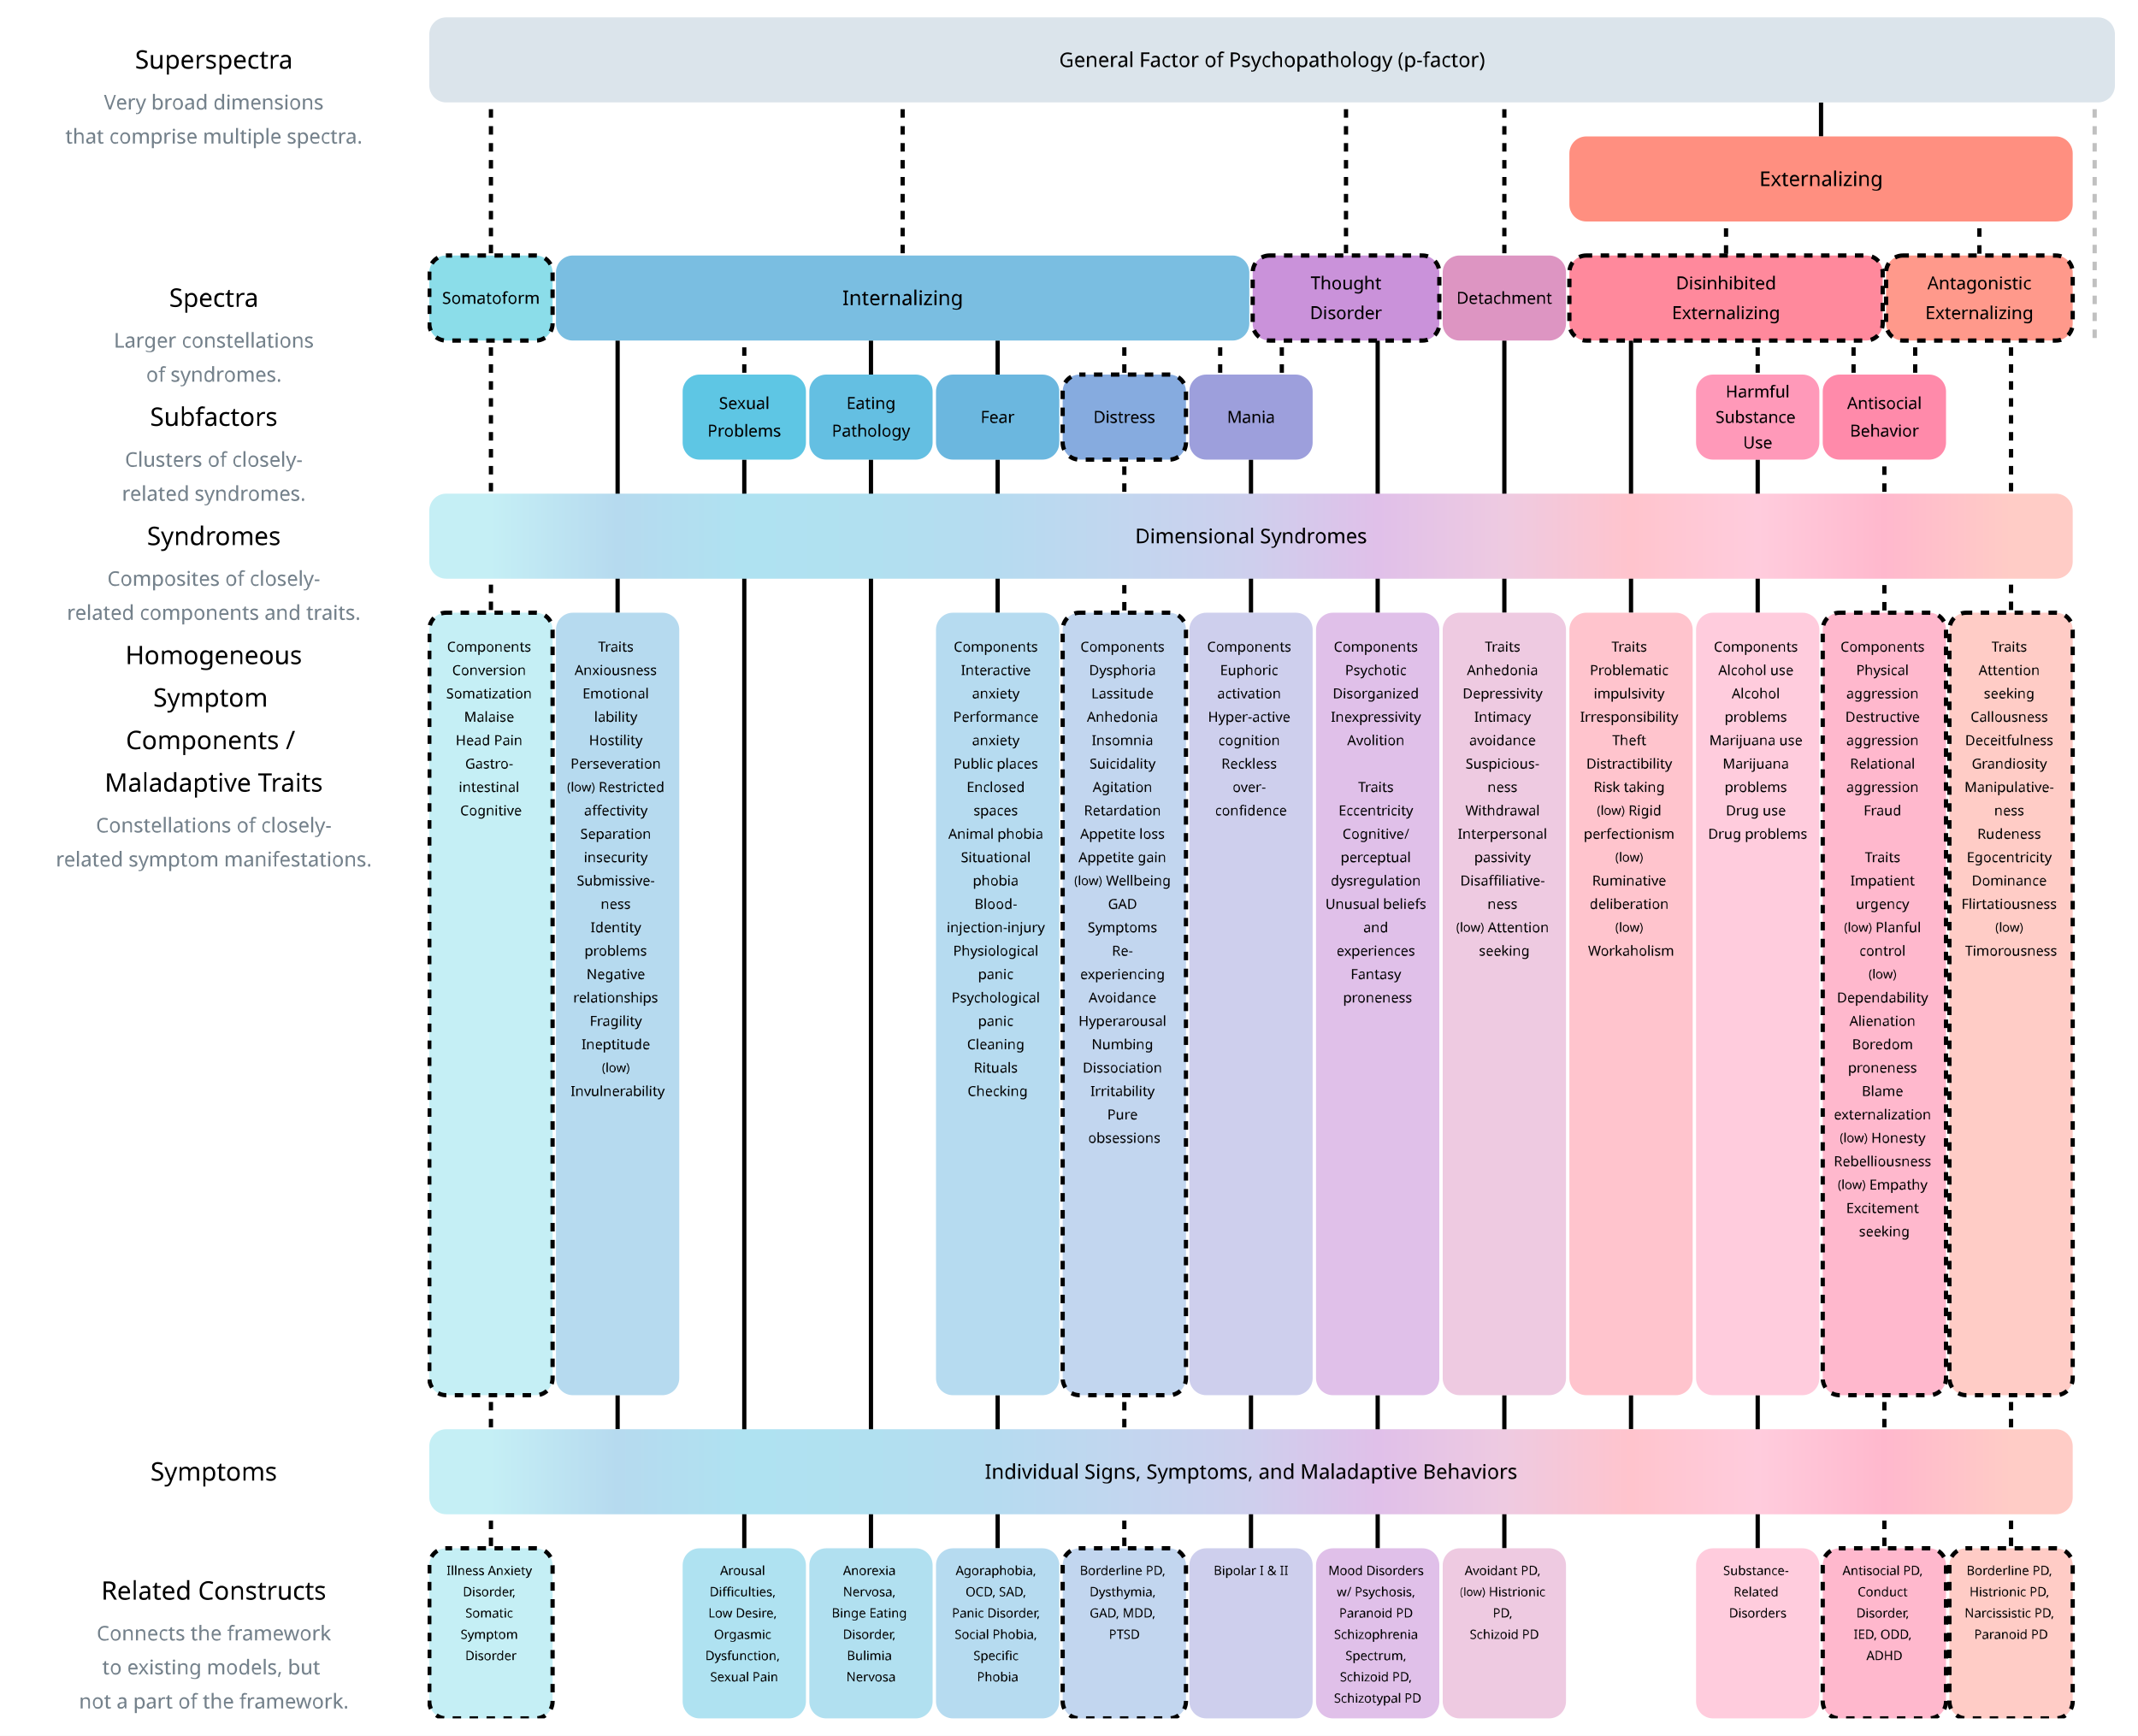
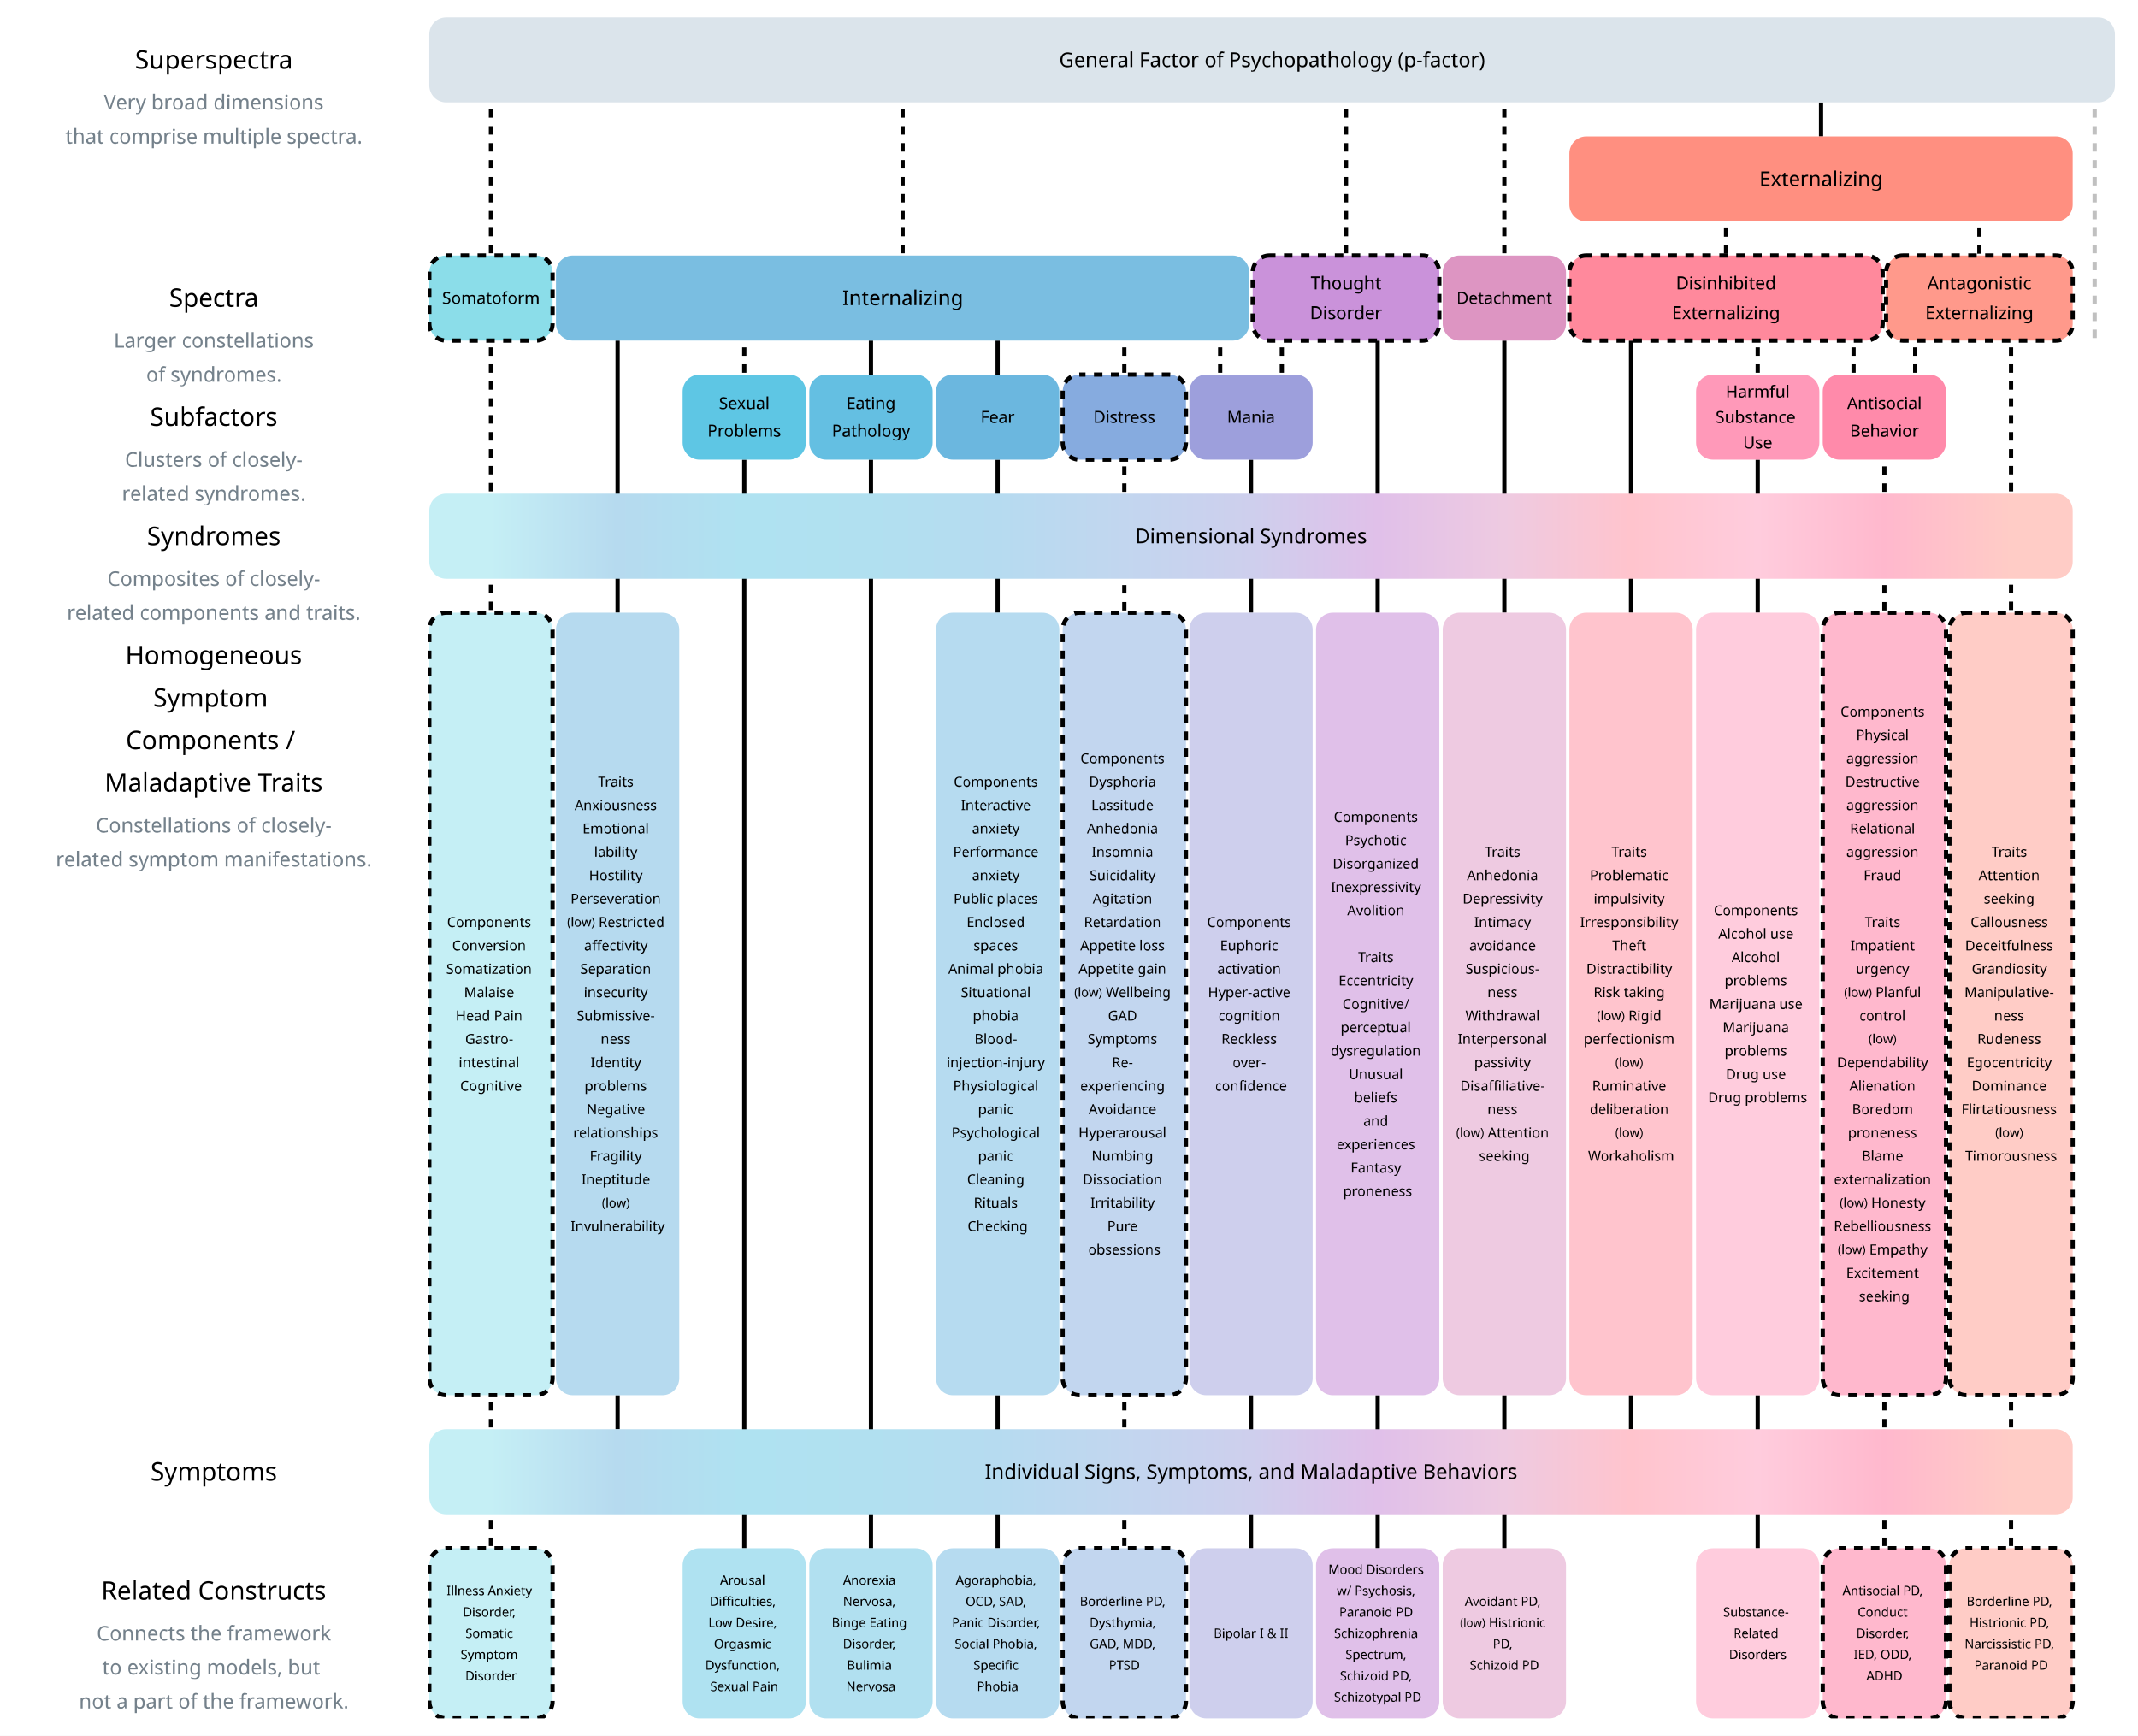
<svg xmlns="http://www.w3.org/2000/svg" version="1.1" viewBox="0 0 101 82" preserveAspectRatio="slice">
  <rect width="100%" height="100%" fill="white" />
  <svg x="1%" y="1%" width="18%" height="98%">
    <g font-size-adjust="0.5" font-family="sans-serif" font-weight="300" text-anchor="middle">
      <g font-size="10%">
        <text x="50%" y="2.5%" dominant-baseline="middle">Superspectra</text>
        <text x="50%" y="16.5%" dominant-baseline="middle">Spectra</text>
        <text x="50%" y="23.5%" dominant-baseline="middle">Subfactors</text>
        <text x="50%" y="30.5%" dominant-baseline="middle">Syndromes</text>
        <text x="50%" y="37.5%" dominant-baseline="middle">Homogeneous<tspan x="50%" dy="2.5%" dominant-baseline="middle">Symptom</tspan>
          <tspan x="50%" dy="2.5%" dominant-baseline="middle">Components / </tspan>
          <tspan x="50%" dy="2.5%" dominant-baseline="middle">Maladaptive Traits</tspan>
        </text>
        <text x="50%" y="85.5%" dominant-baseline="middle">Symptoms</text>
        <text x="50%" y="92.5%" dominant-baseline="middle">Related Constructs</text>
      </g>
      <g font-size="8%" fill="#74818b">
        <text x="50%" y="5%" dominant-baseline="middle">Very broad dimensions<tspan x="50%" dy="2%" dominant-baseline="middle">that comprise multiple spectra.</tspan>
        </text>
        <text x="50%" y="19%" dominant-baseline="middle">Larger constellations<tspan x="50%" dy="2%" dominant-baseline="middle">of syndromes.</tspan>
        </text>
        <text x="50%" y="26%" dominant-baseline="middle">Clusters of closely-<tspan x="50%" dy="2%" dominant-baseline="middle">related syndromes.</tspan>
        </text>
        <text x="50%" y="33%" dominant-baseline="middle">Composites of closely-<tspan x="50%" dy="2%" dominant-baseline="middle">related components and traits.</tspan>
        </text>
        <text x="50%" y="47.5%" dominant-baseline="middle">Constellations of closely-<tspan x="50%" dy="2%" dominant-baseline="middle">related symptom manifestations.</tspan>
        </text>
        <text x="50%" y="95%" dominant-baseline="middle">Connects the framework<tspan x="50%" dy="2%" dominant-baseline="middle">to existing models, but</tspan>
          <tspan x="50%" dy="2%" dominant-baseline="middle">not a part of the framework.</tspan>
        </text>
      </g>
    </g>
  </svg>
  <svg x="20%" y="1%" width="79%" height="98%">
    <defs>
      <linearGradient id="upper">
        <stop offset="0%" stop-color="#8BDDE9" />
        <stop offset="3.845%" stop-color="#8BDDE9" />
        <stop offset="11.535%" stop-color="#6AB6DE" />
        <stop offset="19.225%" stop-color="#5EC6E4" />
        <stop offset="26.915%" stop-color="#64BFE2" />
        <stop offset="34.605%" stop-color="#6BB7DF" />
        <stop offset="42.295%" stop-color="#86ABDF" />
        <stop offset="49.985%" stop-color="#9D9FDC" />
        <stop offset="57.675%" stop-color="#C282D4" />
        <stop offset="65.365%" stop-color="#DD95C2" />
        <stop offset="73.055%" stop-color="#FF899C" />
        <stop offset="80.745%" stop-color="#FF99B9" />
        <stop offset="88.435%" stop-color="#FF7199" />
        <stop offset="96.125%" stop-color="#FF998B" />
        <stop offset="100%" stop-color="#FF998B" />
      </linearGradient>
      <linearGradient id="lower">
        <stop offset="0%" stop-color="#C5EFF5" />
        <stop offset="3.845%" stop-color="#C5EFF5" />
        <stop offset="11.535%" stop-color="#B6DAEF" />
        <stop offset="19.225%" stop-color="#AFE2F1" />
        <stop offset="26.915%" stop-color="#B1E0F0" />
        <stop offset="34.605%" stop-color="#B6DBF0" />
        <stop offset="42.295%" stop-color="#C2D6EF" />
        <stop offset="49.985%" stop-color="#CECFED" />
        <stop offset="57.675%" stop-color="#E0C0E9" />
        <stop offset="65.365%" stop-color="#EECAE1" />
        <stop offset="73.055%" stop-color="#FFC4CD" />
        <stop offset="80.745%" stop-color="#FFCCDD" />
        <stop offset="88.435%" stop-color="#FFB8CD" />
        <stop offset="96.125%" stop-color="#FFCCC6" />
        <stop offset="100%" stop-color="#FFCCC6" />
      </linearGradient>
    </defs>
    <g stroke="black" stroke-width="0.25%">
      <g stroke-dasharray="0.5%,0.5%" stroke-dashoffset="0.6%">
        <line x1="3.75%" x2="3.75%" y1="5%" y2="14%" />
        <line x1="28.125%" x2="28.125%" y1="5%" y2="14%" />
        <line x1="54.375%" x2="54.375%" y1="5%" y2="14%" />
        <line x1="63.75%" x2="63.75%" y1="5%" y2="14%" />
        <line x1="76.875%" x2="76.875%" y1="12%" y2="14%" />
        <line x1="91.875%" x2="91.875%" y1="12%" y2="14%" />
        <line x1="98.7%" x2="98.7%" y1="5%" y2="19%" stroke="silver" />
        <line x1="18.75%" x2="18.75%" y1="19%" y2="21%" />
        <line x1="41.25%" x2="41.25%" y1="19%" y2="21%" />
        <line x1="46.925%" x2="46.925%" y1="19%" y2="21%" />
        <line x1="50.575%" x2="50.575%" y1="19%" y2="21%" />
        <line x1="78.75%" x2="78.75%" y1="19%" y2="21%" />
        <line x1="84.425%" x2="84.425%" y1="19%" y2="21%" />
        <line x1="88.075%" x2="88.075%" y1="19%" y2="21%" />
        <line x1="3.75%" x2="3.75%" y1="19%" y2="35%" />
        <line x1="93.75%" x2="93.75%" y1="19%" y2="35%" />
        <line x1="41.25%" x2="41.25%" y1="26%" y2="35%" />
        <line x1="86.25%" x2="86.25%" y1="26%" y2="35%" />
        <line x1="3.75%" x2="3.75%" y1="81%" y2="90%" />
        <line x1="41.25%" x2="41.25%" y1="81%" y2="90%" />
        <line x1="86.25%" x2="86.25%" y1="81%" y2="90%" />
        <line x1="93.75%" x2="93.75%" y1="81%" y2="90%" />
      </g>
      <line x1="82.5%" x2="82.5%" y1="5%" y2="7%" />
      <line x1="26.25%" x2="26.25%" y1="19%" y2="21%" />
      <line x1="33.75%" x2="33.75%" y1="19%" y2="21%" />
      <line x1="11.25%" x2="11.25%" y1="19%" y2="35%" />
      <line x1="56.25%" x2="56.25%" y1="19%" y2="35%" />
      <line x1="63.75%" x2="63.75%" y1="19%" y2="35%" />
      <line x1="71.25%" x2="71.25%" y1="19%" y2="35%" />
      <line x1="33.75%" x2="33.75%" y1="26%" y2="35%" />
      <line x1="48.75%" x2="48.75%" y1="26%" y2="35%" />
      <line x1="78.75%" x2="78.75%" y1="26%" y2="35%" />
      <line x1="18.75%" x2="18.75%" y1="26%" y2="90%" />
      <line x1="26.25%" x2="26.25%" y1="26%" y2="90%" />
      <line x1="11.25%" x2="11.25%" y1="81%" y2="83%" />
      <line x1="71.25%" x2="71.25%" y1="81%" y2="83%" />
      <line x1="33.75%" x2="33.75%" y1="81%" y2="90%" />
      <line x1="48.75%" x2="48.75%" y1="81%" y2="90%" />
      <line x1="56.25%" x2="56.25%" y1="81%" y2="90%" />
      <line x1="63.75%" x2="63.75%" y1="81%" y2="90%" />
      <line x1="78.75%" x2="78.75%" y1="81%" y2="90%" />
    </g>
    <rect x="0.1%" y="0%" width="99.8%" height="5%" rx="1%" ry="1%" fill="#DBE4EB" />
    <rect x="67.6%" y="7%" width="29.8%" height="5%" rx="1%" ry="1%" fill="#FF8F80" />
    <g stroke="black" stroke-width="0.25%" stroke-dasharray="0.5%,0.5%" stroke-dashoffset="0.15%">
      <rect x="0.1%" y="14%" width="7.3%" height="5%" rx="1%" ry="1%" fill="#8BDDE9" />
      <rect x="48.85%" y="14%" width="11.05%" height="5%" rx="1%" ry="1%" fill="#CA92DA" />
      <rect x="67.6%" y="14%" width="18.55%" height="5%" rx="1%" ry="1%" fill="#FF899C" />
      <rect x="86.35%" y="14%" width="11.05%" height="5%" rx="1%" ry="1%" fill="#FF998B" />
    </g>
    <rect x="7.6%" y="14%" width="41.05%" height="5%" rx="1%" ry="1%" fill="#7ABEE1" />
    <rect x="60.1%" y="14%" width="7.3%" height="5%" rx="1%" ry="1%" fill="#DD95C2" />
    <g stroke="black" stroke-width="0.25%" stroke-dasharray="0.5%,0.5%" stroke-dashoffset="0.15%">
      <rect x="37.6%" y="21%" width="7.3%" height="5%" rx="1%" ry="1%" fill="#86ABDF" />
    </g>
    <rect x="15.1%" y="21%" width="7.3%" height="5%" rx="1%" ry="1%" fill="#5EC6E4" />
    <rect x="22.6%" y="21%" width="7.3%" height="5%" rx="1%" ry="1%" fill="#64BFE2" />
    <rect x="30.1%" y="21%" width="7.3%" height="5%" rx="1%" ry="1%" fill="#6BB7DF" />
    <rect x="45.1%" y="21%" width="7.3%" height="5%" rx="1%" ry="1%" fill="#9D9FDC" />
    <rect x="75.1%" y="21%" width="7.3%" height="5%" rx="1%" ry="1%" fill="#FF99B9" />
    <rect x="82.6%" y="21%" width="7.3%" height="5%" rx="1%" ry="1%" fill="#FF8AAA" />
    <rect x="0.1%" y="28%" width="97.3%" height="5%" rx="1%" ry="1%" fill="url(#lower)" />
    <g stroke="black" stroke-width="0.25%" stroke-dasharray="0.5%,0.5%" stroke-dashoffset="0.15%">
      <rect x="0.1%" y="35%" width="7.3%" height="46%" rx="1%" ry="1%" fill="#C5EFF5" />
      <rect x="37.6%" y="35%" width="7.3%" height="46%" rx="1%" ry="1%" fill="#C2D6EF" />
      <rect x="82.6%" y="35%" width="7.3%" height="46%" rx="1%" ry="1%" fill="#FFB8CD" />
      <rect x="90.1%" y="35%" width="7.3%" height="46%" rx="1%" ry="1%" fill="#FFCCC6" />
    </g>
    <rect x="7.6%" y="35%" width="7.3%" height="46%" rx="1%" ry="1%" fill="#B6DAEF" />
    <rect x="30.1%" y="35%" width="7.3%" height="46%" rx="1%" ry="1%" fill="#B6DBF0" />
    <rect x="45.1%" y="35%" width="7.3%" height="46%" rx="1%" ry="1%" fill="#CECFED" />
    <rect x="52.6%" y="35%" width="7.3%" height="46%" rx="1%" ry="1%" fill="#E0C0E9" />
    <rect x="60.1%" y="35%" width="7.3%" height="46%" rx="1%" ry="1%" fill="#EECAE1" />
    <rect x="67.6%" y="35%" width="7.3%" height="46%" rx="1%" ry="1%" fill="#FFC4CD" />
    <rect x="75.1%" y="35%" width="7.3%" height="46%" rx="1%" ry="1%" fill="#FFCCDD" />
    <rect x="0.1%" y="83%" width="97.3%" height="5%" rx="1%" ry="1%" fill="url(#lower)" />
    <g stroke="black" stroke-width="0.25%" stroke-dasharray="0.5%,0.5%" stroke-dashoffset="0.15%">
      <rect x="0.1%" y="90%" width="7.3%" height="10%" rx="1%" ry="1%" fill="#C5EFF5" />
      <rect x="37.6%" y="90%" width="7.3%" height="10%" rx="1%" ry="1%" fill="#C2D6EF" />
      <rect x="82.6%" y="90%" width="7.3%" height="10%" rx="1%" ry="1%" fill="#FFB8CD" />
      <rect x="90.1%" y="90%" width="7.3%" height="10%" rx="1%" ry="1%" fill="#FFCCC6" />
    </g>
    <rect x="15.1%" y="90%" width="7.3%" height="10%" rx="1%" ry="1%" fill="#AFE2F1" />
    <rect x="22.6%" y="90%" width="7.3%" height="10%" rx="1%" ry="1%" fill="#B1E0F0" />
    <rect x="30.1%" y="90%" width="7.3%" height="10%" rx="1%" ry="1%" fill="#B6DBF0" />
    <rect x="45.1%" y="90%" width="7.3%" height="10%" rx="1%" ry="1%" fill="#CECFED" />
    <rect x="52.6%" y="90%" width="7.3%" height="10%" rx="1%" ry="1%" fill="#E0C0E9" />
    <rect x="60.1%" y="90%" width="7.3%" height="10%" rx="1%" ry="1%" fill="#EECAE1" />
    <rect x="75.1%" y="90%" width="7.3%" height="10%" rx="1%" ry="1%" fill="#FFCCDD" />
    <g font-size-adjust="0.5" font-family="sans-serif" font-weight="300" text-anchor="middle">
      <g font-size="8%">
        <text x="50%" y="2.5%" dominant-baseline="middle">General Factor of Psychopathology (p-factor)</text>
        <text x="82.5%" y="9.5%" dominant-baseline="middle">Externalizing</text>
        <text x="28.125%" y="16.5%" dominant-baseline="middle">Internalizing</text>
        <text x="48.75%" y="30.5%" dominant-baseline="middle">Dimensional Syndromes</text>
        <text x="48.75%" y="85.5%" dominant-baseline="middle">Individual Signs, Symptoms, and Maladaptive Behaviors</text>
      </g>
      <g font-size="7%">
        <text x="54.375%" y="15.625%" dominant-baseline="middle">Thought<tspan x="54.375%" dy="1.75%" dominant-baseline="middle">Disorder</tspan>
        </text>
        <text x="76.875%" y="15.625%" dominant-baseline="middle">Disinhibited<tspan x="76.875%" dy="1.75%" dominant-baseline="middle">Externalizing</tspan>
        </text>
        <text x="91.875%" y="15.625%" dominant-baseline="middle">Antagonistic<tspan x="91.875%" dy="1.75%" dominant-baseline="middle">Externalizing</tspan>
        </text>
      </g>
      <g font-size="6.5%">
        <text x="3.75%" y="16.5%" dominant-baseline="middle">Somatoform</text>
        <text x="63.75%" y="16.5%" dominant-baseline="middle">Detachment</text>
        <text x="18.75%" y="22.688%" dominant-baseline="middle">Sexual<tspan x="18.75%" dy="1.625%" dominant-baseline="middle">Problems</tspan>
        </text>
        <text x="26.25%" y="22.688%" dominant-baseline="middle">Eating<tspan x="26.25%" dy="1.625%" dominant-baseline="middle">Pathology</tspan>
        </text>
        <text x="33.75%" y="23.5%" dominant-baseline="middle">Fear</text>
        <text x="41.25%" y="23.5%" dominant-baseline="middle">Distress</text>
        <text x="48.75%" y="23.5%" dominant-baseline="middle">Mania</text>
        <text x="78.75%" y="22%" dominant-baseline="middle">Harmful<tspan x="78.75%" dy="1.5%" dominant-baseline="middle">Substance</tspan>
          <tspan x="78.75%" dy="1.5%" dominant-baseline="middle">Use</tspan>
        </text>
        <text x="86.25%" y="22.688%" dominant-baseline="middle">Antisocial<tspan x="86.25%" dy="1.625%" dominant-baseline="middle">Behavior</tspan>
        </text>
      </g>
      <g font-size="5.5%">
-         <text x="3.75%" y="37%" dominant-baseline="middle">
+         <text x="3.75%" y="53.188%" dominant-baseline="middle">
          <tspan x="3.75%" dominant-baseline="middle" font-weight="500">Components</tspan>
          <tspan x="3.75%" dy="1.375%" dominant-baseline="middle">Conversion</tspan>
          <tspan x="3.75%" dy="1.375%" dominant-baseline="middle">Somatization</tspan>
          <tspan x="3.75%" dy="1.375%" dominant-baseline="middle">Malaise</tspan>
          <tspan x="3.75%" dy="1.375%" dominant-baseline="middle">Head Pain</tspan>
          <tspan x="3.75%" dy="1.375%" dominant-baseline="middle">Gastro-</tspan>
          <tspan x="3.75%" dy="1.375%" dominant-baseline="middle">intestinal</tspan>
          <tspan x="3.75%" dy="1.375%" dominant-baseline="middle">Cognitive</tspan>
        </text>
-         <text x="11.25%" y="37%" dominant-baseline="middle">
+         <text x="11.25%" y="44.938%" dominant-baseline="middle">
          <tspan x="11.25%" dominant-baseline="middle" font-weight="500">Traits</tspan>
          <tspan x="11.25%" dy="1.375%" dominant-baseline="middle">Anxiousness</tspan>
          <tspan x="11.25%" dy="1.375%" dominant-baseline="middle">Emotional</tspan>
          <tspan x="11.25%" dy="1.375%" dominant-baseline="middle">lability</tspan>
          <tspan x="11.25%" dy="1.375%" dominant-baseline="middle">Hostility</tspan>
          <tspan x="11.25%" dy="1.375%" dominant-baseline="middle">Perseveration</tspan>
          <tspan x="11.25%" dy="1.375%" dominant-baseline="middle">
            <tspan dominant-baseline="middle" font-size="90%">(low)</tspan> Restricted</tspan>
          <tspan x="11.25%" dy="1.375%" dominant-baseline="middle">affectivity</tspan>
          <tspan x="11.25%" dy="1.375%" dominant-baseline="middle">Separation</tspan>
          <tspan x="11.25%" dy="1.375%" dominant-baseline="middle">insecurity</tspan>
          <tspan x="11.25%" dy="1.375%" dominant-baseline="middle">Submissive-</tspan>
          <tspan x="11.25%" dy="1.375%" dominant-baseline="middle">ness</tspan>
          <tspan x="11.25%" dy="1.375%" dominant-baseline="middle">Identity</tspan>
          <tspan x="11.25%" dy="1.375%" dominant-baseline="middle">problems</tspan>
          <tspan x="11.25%" dy="1.375%" dominant-baseline="middle">Negative</tspan>
          <tspan x="11.25%" dy="1.375%" dominant-baseline="middle">relationships</tspan>
          <tspan x="11.25%" dy="1.375%" dominant-baseline="middle">Fragility</tspan>
          <tspan x="11.25%" dy="1.375%" dominant-baseline="middle">Ineptitude</tspan>
          <tspan x="11.25%" dy="1.375%" dominant-baseline="middle" font-size="90%">(low)</tspan>
          <tspan x="11.25%" dy="1.375%" dominant-baseline="middle">Invulnerability</tspan>
        </text>
-         <text x="33.75%" y="37%" dominant-baseline="middle">
+         <text x="33.75%" y="44.938%" dominant-baseline="middle">
          <tspan x="33.75%" dominant-baseline="middle" font-weight="500">Components</tspan>
          <tspan x="33.75%" dy="1.375%" dominant-baseline="middle">Interactive</tspan>
          <tspan x="33.75%" dy="1.375%" dominant-baseline="middle">anxiety</tspan>
          <tspan x="33.75%" dy="1.375%" dominant-baseline="middle">Performance</tspan>
          <tspan x="33.75%" dy="1.375%" dominant-baseline="middle">anxiety</tspan>
          <tspan x="33.75%" dy="1.375%" dominant-baseline="middle">Public places</tspan>
          <tspan x="33.75%" dy="1.375%" dominant-baseline="middle">Enclosed</tspan>
          <tspan x="33.75%" dy="1.375%" dominant-baseline="middle">spaces</tspan>
          <tspan x="33.75%" dy="1.375%" dominant-baseline="middle">Animal phobia</tspan>
          <tspan x="33.75%" dy="1.375%" dominant-baseline="middle">Situational</tspan>
          <tspan x="33.75%" dy="1.375%" dominant-baseline="middle">phobia</tspan>
          <tspan x="33.75%" dy="1.375%" dominant-baseline="middle">Blood-</tspan>
          <tspan x="33.75%" dy="1.375%" dominant-baseline="middle">injection-injury</tspan>
          <tspan x="33.75%" dy="1.375%" dominant-baseline="middle">Physiological</tspan>
          <tspan x="33.75%" dy="1.375%" dominant-baseline="middle">panic</tspan>
          <tspan x="33.75%" dy="1.375%" dominant-baseline="middle">Psychological</tspan>
          <tspan x="33.75%" dy="1.375%" dominant-baseline="middle">panic</tspan>
          <tspan x="33.75%" dy="1.375%" dominant-baseline="middle">Cleaning</tspan>
          <tspan x="33.75%" dy="1.375%" dominant-baseline="middle">Rituals</tspan>
          <tspan x="33.75%" dy="1.375%" dominant-baseline="middle">Checking</tspan>
        </text>
-         <text x="41.25%" y="37%" dominant-baseline="middle">
+         <text x="41.25%" y="43.562%" dominant-baseline="middle">
          <tspan x="41.25%" dominant-baseline="middle" font-weight="500">Components</tspan>
          <tspan x="41.25%" dy="1.375%" dominant-baseline="middle">Dysphoria</tspan>
          <tspan x="41.25%" dy="1.375%" dominant-baseline="middle">Lassitude</tspan>
          <tspan x="41.25%" dy="1.375%" dominant-baseline="middle">Anhedonia</tspan>
          <tspan x="41.25%" dy="1.375%" dominant-baseline="middle">Insomnia</tspan>
          <tspan x="41.25%" dy="1.375%" dominant-baseline="middle">Suicidality</tspan>
          <tspan x="41.25%" dy="1.375%" dominant-baseline="middle">Agitation</tspan>
          <tspan x="41.25%" dy="1.375%" dominant-baseline="middle">Retardation</tspan>
          <tspan x="41.25%" dy="1.375%" dominant-baseline="middle">Appetite loss</tspan>
          <tspan x="41.25%" dy="1.375%" dominant-baseline="middle">Appetite gain</tspan>
          <tspan x="41.25%" dy="1.375%" dominant-baseline="middle">
            <tspan dominant-baseline="middle" font-size="90%">(low)</tspan> Wellbeing</tspan>
          <tspan x="41.25%" dy="1.375%" dominant-baseline="middle">GAD</tspan>
          <tspan x="41.25%" dy="1.375%" dominant-baseline="middle">Symptoms</tspan>
          <tspan x="41.25%" dy="1.375%" dominant-baseline="middle">Re-</tspan>
          <tspan x="41.25%" dy="1.375%" dominant-baseline="middle">experiencing</tspan>
          <tspan x="41.25%" dy="1.375%" dominant-baseline="middle">Avoidance</tspan>
          <tspan x="41.25%" dy="1.375%" dominant-baseline="middle">Hyperarousal</tspan>
          <tspan x="41.25%" dy="1.375%" dominant-baseline="middle">Numbing</tspan>
          <tspan x="41.25%" dy="1.375%" dominant-baseline="middle">Dissociation</tspan>
          <tspan x="41.25%" dy="1.375%" dominant-baseline="middle">Irritability</tspan>
          <tspan x="41.25%" dy="1.375%" dominant-baseline="middle">Pure</tspan>
          <tspan x="41.25%" dy="1.375%" dominant-baseline="middle">obsessions</tspan>
        </text>
-         <text x="48.75%" y="37%" dominant-baseline="middle">
+         <text x="48.75%" y="53.188%" dominant-baseline="middle">
          <tspan x="48.75%" dominant-baseline="middle" font-weight="500">Components</tspan>
          <tspan x="48.75%" dy="1.375%" dominant-baseline="middle">Euphoric</tspan>
          <tspan x="48.75%" dy="1.375%" dominant-baseline="middle">activation</tspan>
          <tspan x="48.75%" dy="1.375%" dominant-baseline="middle">Hyper-active</tspan>
          <tspan x="48.75%" dy="1.375%" dominant-baseline="middle">cognition</tspan>
          <tspan x="48.75%" dy="1.375%" dominant-baseline="middle">Reckless</tspan>
          <tspan x="48.75%" dy="1.375%" dominant-baseline="middle">over-</tspan>
          <tspan x="48.75%" dy="1.375%" dominant-baseline="middle">confidence</tspan>
        </text>
-         <text x="56.25%" y="37%" dominant-baseline="middle">
+         <text x="56.25%" y="47%" dominant-baseline="middle">
          <tspan x="56.25%" dominant-baseline="middle" font-weight="500">Components</tspan>
          <tspan x="56.25%" dy="1.375%" dominant-baseline="middle">Psychotic</tspan>
          <tspan x="56.25%" dy="1.375%" dominant-baseline="middle">Disorganized</tspan>
          <tspan x="56.25%" dy="1.375%" dominant-baseline="middle">Inexpressivity</tspan>
          <tspan x="56.25%" dy="1.375%" dominant-baseline="middle">Avolition</tspan>
          <tspan x="56.25%" dy="2.75%" dominant-baseline="middle" font-weight="500">Traits</tspan>
          <tspan x="56.25%" dy="1.375%" dominant-baseline="middle">Eccentricity</tspan>
          <tspan x="56.25%" dy="1.375%" dominant-baseline="middle">Cognitive/</tspan>
          <tspan x="56.25%" dy="1.375%" dominant-baseline="middle">perceptual</tspan>
          <tspan x="56.25%" dy="1.375%" dominant-baseline="middle">dysregulation</tspan>
-           <tspan x="56.25%" dy="1.375%" dominant-baseline="middle">Unusual beliefs</tspan>
+           <tspan x="56.25%" dy="1.375%" dominant-baseline="middle">Unusual</tspan>
+           <tspan x="56.25%" dy="1.375%" dominant-baseline="middle">beliefs</tspan>
          <tspan x="56.25%" dy="1.375%" dominant-baseline="middle">and</tspan>
          <tspan x="56.25%" dy="1.375%" dominant-baseline="middle">experiences</tspan>
          <tspan x="56.25%" dy="1.375%" dominant-baseline="middle">Fantasy</tspan>
          <tspan x="56.25%" dy="1.375%" dominant-baseline="middle">proneness</tspan>
        </text>
-         <text x="63.75%" y="37%" dominant-baseline="middle">
+         <text x="63.75%" y="49.062%" dominant-baseline="middle">
          <tspan x="63.75%" dominant-baseline="middle" font-weight="500">Traits</tspan>
          <tspan x="63.75%" dy="1.375%" dominant-baseline="middle">Anhedonia</tspan>
          <tspan x="63.75%" dy="1.375%" dominant-baseline="middle">Depressivity</tspan>
          <tspan x="63.75%" dy="1.375%" dominant-baseline="middle">Intimacy</tspan>
          <tspan x="63.75%" dy="1.375%" dominant-baseline="middle">avoidance</tspan>
          <tspan x="63.75%" dy="1.375%" dominant-baseline="middle">Suspicious-</tspan>
          <tspan x="63.75%" dy="1.375%" dominant-baseline="middle">ness</tspan>
          <tspan x="63.75%" dy="1.375%" dominant-baseline="middle">Withdrawal</tspan>
          <tspan x="63.75%" dy="1.375%" dominant-baseline="middle">Interpersonal</tspan>
          <tspan x="63.75%" dy="1.375%" dominant-baseline="middle">passivity</tspan>
          <tspan x="63.75%" dy="1.375%" dominant-baseline="middle">Disaffiliative-</tspan>
          <tspan x="63.75%" dy="1.375%" dominant-baseline="middle">ness</tspan>
          <tspan x="63.75%" dy="1.375%" dominant-baseline="middle">
            <tspan dominant-baseline="middle" font-size="90%">(low)</tspan> Attention</tspan>
          <tspan x="63.75%" dy="1.375%" dominant-baseline="middle">seeking</tspan>
        </text>
-         <text x="71.25%" y="37%" dominant-baseline="middle">
+         <text x="71.25%" y="49.062%" dominant-baseline="middle">
          <tspan x="71.25%" dominant-baseline="middle" font-weight="500">Traits</tspan>
          <tspan x="71.25%" dy="1.375%" dominant-baseline="middle">Problematic</tspan>
          <tspan x="71.25%" dy="1.375%" dominant-baseline="middle">impulsivity</tspan>
          <tspan x="71.25%" dy="1.375%" dominant-baseline="middle">Irresponsibility</tspan>
          <tspan x="71.25%" dy="1.375%" dominant-baseline="middle">Theft</tspan>
          <tspan x="71.25%" dy="1.375%" dominant-baseline="middle">Distractibility</tspan>
          <tspan x="71.25%" dy="1.375%" dominant-baseline="middle">Risk taking</tspan>
          <tspan x="71.25%" dy="1.375%" dominant-baseline="middle">
            <tspan dominant-baseline="middle" font-size="90%">(low)</tspan> Rigid</tspan>
          <tspan x="71.25%" dy="1.375%" dominant-baseline="middle">perfectionism</tspan>
          <tspan x="71.25%" dy="1.375%" dominant-baseline="middle" font-size="90%">(low)</tspan>
          <tspan x="71.25%" dy="1.375%" dominant-baseline="middle">Ruminative</tspan>
          <tspan x="71.25%" dy="1.375%" dominant-baseline="middle">deliberation</tspan>
          <tspan x="71.25%" dy="1.375%" dominant-baseline="middle" font-size="90%">(low)</tspan>
          <tspan x="71.25%" dy="1.375%" dominant-baseline="middle">Workaholism</tspan>
        </text>
-         <text x="78.75%" y="37%" dominant-baseline="middle">
+         <text x="78.75%" y="52.5%" dominant-baseline="middle">
          <tspan x="78.75%" dominant-baseline="middle" font-weight="500">Components</tspan>
          <tspan x="78.75%" dy="1.375%" dominant-baseline="middle">Alcohol use</tspan>
          <tspan x="78.75%" dy="1.375%" dominant-baseline="middle">Alcohol</tspan>
          <tspan x="78.75%" dy="1.375%" dominant-baseline="middle">problems</tspan>
          <tspan x="78.75%" dy="1.375%" dominant-baseline="middle">Marijuana use</tspan>
          <tspan x="78.75%" dy="1.375%" dominant-baseline="middle">Marijuana</tspan>
          <tspan x="78.75%" dy="1.375%" dominant-baseline="middle">problems</tspan>
          <tspan x="78.75%" dy="1.375%" dominant-baseline="middle">Drug use</tspan>
          <tspan x="78.75%" dy="1.375%" dominant-baseline="middle">Drug problems</tspan>
        </text>
-         <text x="86.25%" y="37%" dominant-baseline="middle">
+         <text x="86.25%" y="40.812%" dominant-baseline="middle">
          <tspan x="86.25%" dominant-baseline="middle" font-weight="500">Components</tspan>
          <tspan x="86.25%" dy="1.375%" dominant-baseline="middle">Physical</tspan>
          <tspan x="86.25%" dy="1.375%" dominant-baseline="middle">aggression</tspan>
          <tspan x="86.25%" dy="1.375%" dominant-baseline="middle">Destructive</tspan>
          <tspan x="86.25%" dy="1.375%" dominant-baseline="middle">aggression</tspan>
          <tspan x="86.25%" dy="1.375%" dominant-baseline="middle">Relational</tspan>
          <tspan x="86.25%" dy="1.375%" dominant-baseline="middle">aggression</tspan>
          <tspan x="86.25%" dy="1.375%" dominant-baseline="middle">Fraud</tspan>
          <tspan x="86.25%" dy="2.75%" dominant-baseline="middle" font-weight="500">Traits</tspan>
          <tspan x="86.25%" dy="1.375%" dominant-baseline="middle">Impatient</tspan>
          <tspan x="86.25%" dy="1.375%" dominant-baseline="middle">urgency</tspan>
          <tspan x="86.25%" dy="1.375%" dominant-baseline="middle">
            <tspan dominant-baseline="middle" font-size="90%">(low)</tspan> Planful</tspan>
          <tspan x="86.25%" dy="1.375%" dominant-baseline="middle">control</tspan>
          <tspan x="86.25%" dy="1.375%" dominant-baseline="middle" font-size="90%">(low)</tspan>
          <tspan x="86.25%" dy="1.375%" dominant-baseline="middle">Dependability</tspan>
          <tspan x="86.25%" dy="1.375%" dominant-baseline="middle">Alienation</tspan>
          <tspan x="86.25%" dy="1.375%" dominant-baseline="middle">Boredom</tspan>
          <tspan x="86.25%" dy="1.375%" dominant-baseline="middle">proneness</tspan>
          <tspan x="86.25%" dy="1.375%" dominant-baseline="middle">Blame</tspan>
          <tspan x="86.25%" dy="1.375%" dominant-baseline="middle">externalization</tspan>
          <tspan x="86.25%" dy="1.375%" dominant-baseline="middle">
            <tspan dominant-baseline="middle" font-size="90%">(low)</tspan> Honesty</tspan>
          <tspan x="86.25%" dy="1.375%" dominant-baseline="middle">Rebelliousness</tspan>
          <tspan x="86.25%" dy="1.375%" dominant-baseline="middle">
            <tspan dominant-baseline="middle" font-size="90%">(low)</tspan> Empathy</tspan>
          <tspan x="86.25%" dy="1.375%" dominant-baseline="middle">Excitement</tspan>
          <tspan x="86.25%" dy="1.375%" dominant-baseline="middle">seeking</tspan>
        </text>
-         <text x="93.75%" y="37%" dominant-baseline="middle">
+         <text x="93.75%" y="49.062%" dominant-baseline="middle">
          <tspan x="93.75%" dominant-baseline="middle" font-weight="500">Traits</tspan>
          <tspan x="93.75%" dy="1.375%" dominant-baseline="middle">Attention</tspan>
          <tspan x="93.75%" dy="1.375%" dominant-baseline="middle">seeking</tspan>
          <tspan x="93.75%" dy="1.375%" dominant-baseline="middle">Callousness</tspan>
          <tspan x="93.75%" dy="1.375%" dominant-baseline="middle">Deceitfulness</tspan>
          <tspan x="93.75%" dy="1.375%" dominant-baseline="middle">Grandiosity</tspan>
          <tspan x="93.75%" dy="1.375%" dominant-baseline="middle">Manipulative-</tspan>
          <tspan x="93.75%" dy="1.375%" dominant-baseline="middle">ness</tspan>
          <tspan x="93.75%" dy="1.375%" dominant-baseline="middle">Rudeness</tspan>
          <tspan x="93.75%" dy="1.375%" dominant-baseline="middle">Egocentricity</tspan>
          <tspan x="93.75%" dy="1.375%" dominant-baseline="middle">Dominance</tspan>
          <tspan x="93.75%" dy="1.375%" dominant-baseline="middle">Flirtatiousness</tspan>
          <tspan x="93.75%" dy="1.375%" dominant-baseline="middle" font-size="90%">(low)</tspan>
          <tspan x="93.75%" dy="1.375%" dominant-baseline="middle">Timorousness</tspan>
        </text>
      </g>
      <g font-size="5%">
-         <text x="3.75%" y="91.312%" dominant-baseline="middle">Illness Anxiety
+         <text x="3.75%" y="92.5%" dominant-baseline="middle">Illness Anxiety
					<tspan x="3.75%" dy="1.25%" dominant-baseline="middle">Disorder,</tspan>
          <tspan x="3.75%" dy="1.25%" dominant-baseline="middle">Somatic</tspan>
          <tspan x="3.75%" dy="1.25%" dominant-baseline="middle">Symptom</tspan>
          <tspan x="3.75%" dy="1.25%" dominant-baseline="middle">Disorder</tspan>
        </text>
-         <text x="18.75%" y="91.312%" dominant-baseline="middle">Arousal
+         <text x="18.75%" y="91.875%" dominant-baseline="middle">Arousal
					<tspan x="18.75%" dy="1.25%" dominant-baseline="middle">Difficulties,</tspan>
          <tspan x="18.75%" dy="1.25%" dominant-baseline="middle">Low Desire,</tspan>
          <tspan x="18.75%" dy="1.25%" dominant-baseline="middle">Orgasmic</tspan>
          <tspan x="18.75%" dy="1.25%" dominant-baseline="middle">Dysfunction,</tspan>
          <tspan x="18.75%" dy="1.25%" dominant-baseline="middle">Sexual Pain</tspan>
        </text>
-         <text x="26.25%" y="91.312%" dominant-baseline="middle">Anorexia
+         <text x="26.25%" y="91.875%" dominant-baseline="middle">Anorexia
					<tspan x="26.25%" dy="1.25%" dominant-baseline="middle">Nervosa,</tspan>
          <tspan x="26.25%" dy="1.25%" dominant-baseline="middle">Binge Eating</tspan>
          <tspan x="26.25%" dy="1.25%" dominant-baseline="middle">Disorder,</tspan>
          <tspan x="26.25%" dy="1.25%" dominant-baseline="middle">Bulimia</tspan>
          <tspan x="26.25%" dy="1.25%" dominant-baseline="middle">Nervosa</tspan>
        </text>
-         <text x="33.75%" y="91.312%" dominant-baseline="middle">Agoraphobia,
+         <text x="33.75%" y="91.875%" dominant-baseline="middle">Agoraphobia,
					<tspan x="33.75%" dy="1.25%" dominant-baseline="middle">OCD, SAD,</tspan>
          <tspan x="33.75%" dy="1.25%" dominant-baseline="middle">Panic Disorder,</tspan>
          <tspan x="33.75%" dy="1.25%" dominant-baseline="middle">Social Phobia,</tspan>
          <tspan x="33.75%" dy="1.25%" dominant-baseline="middle">Specific</tspan>
          <tspan x="33.75%" dy="1.25%" dominant-baseline="middle">Phobia</tspan>
        </text>
-         <text x="41.25%" y="91.312%" dominant-baseline="middle">Borderline PD,
+         <text x="41.25%" y="93.125%" dominant-baseline="middle">Borderline PD,
					<tspan x="41.25%" dy="1.25%" dominant-baseline="middle">Dysthymia,</tspan>
          <tspan x="41.25%" dy="1.25%" dominant-baseline="middle">GAD, MDD,</tspan>
          <tspan x="41.25%" dy="1.25%" dominant-baseline="middle">PTSD</tspan>
        </text>
-         <text x="48.75%" y="91.312%" dominant-baseline="middle">Bipolar I &amp; II</text>
-         <text x="56.25%" y="91.312%" dominant-baseline="middle">Mood Disorders
+         <text x="48.75%" y="95%" dominant-baseline="middle">Bipolar I &amp; II</text>
+         <text x="56.25%" y="91.25%" dominant-baseline="middle">Mood Disorders
					<tspan x="56.25%" dy="1.25%" dominant-baseline="middle">w/ Psychosis,</tspan>
-           <tspan x="56.25%" dy="1.25%" dominant-baseline="middle" />
          <tspan x="56.25%" dy="1.25%" dominant-baseline="middle">Paranoid PD</tspan>
          <tspan x="56.25%" dy="1.25%" dominant-baseline="middle">Schizophrenia </tspan>
          <tspan x="56.25%" dy="1.25%" dominant-baseline="middle">Spectrum,</tspan>
          <tspan x="56.25%" dy="1.25%" dominant-baseline="middle">Schizoid PD,</tspan>
          <tspan x="56.25%" dy="1.25%" dominant-baseline="middle">Schizotypal PD</tspan>
        </text>
-         <text x="63.75%" y="91.312%" dominant-baseline="middle">Avoidant PD,
+         <text x="63.75%" y="93.125%" dominant-baseline="middle">Avoidant PD,
					<tspan x="63.75%" dy="1.25%" dominant-baseline="middle">
            <tspan dominant-baseline="middle" font-size="90%">(low)</tspan> Histrionic</tspan>
          <tspan x="63.75%" dy="1.25%" dominant-baseline="middle">PD,</tspan>
          <tspan x="63.75%" dy="1.25%" dominant-baseline="middle">Schizoid PD</tspan>
        </text>
-         <text x="78.75%" y="91.312%" dominant-baseline="middle">Substance-
+         <text x="78.75%" y="93.75%" dominant-baseline="middle">Substance-
					<tspan x="78.75%" dy="1.25%" dominant-baseline="middle">Related</tspan>
          <tspan x="78.75%" dy="1.25%" dominant-baseline="middle">Disorders</tspan>
        </text>
-         <text x="86.25%" y="91.312%" dominant-baseline="middle">Antisocial PD,
+         <text x="86.25%" y="92.5%" dominant-baseline="middle">Antisocial PD,
					<tspan x="86.25%" dy="1.25%" dominant-baseline="middle">Conduct</tspan>
          <tspan x="86.25%" dy="1.25%" dominant-baseline="middle">Disorder,</tspan>
          <tspan x="86.25%" dy="1.25%" dominant-baseline="middle">IED, ODD,</tspan>
          <tspan x="86.25%" dy="1.25%" dominant-baseline="middle">ADHD</tspan>
        </text>
-         <text x="93.75%" y="91.312%" dominant-baseline="middle">Borderline PD,
+         <text x="93.75%" y="93.125%" dominant-baseline="middle">Borderline PD,
					<tspan x="93.75%" dy="1.25%" dominant-baseline="middle">Histrionic PD,</tspan>
          <tspan x="93.75%" dy="1.25%" dominant-baseline="middle">Narcissistic PD,</tspan>
          <tspan x="93.75%" dy="1.25%" dominant-baseline="middle">Paranoid PD</tspan>
        </text>
      </g>
    </g>
  </svg>
</svg>
